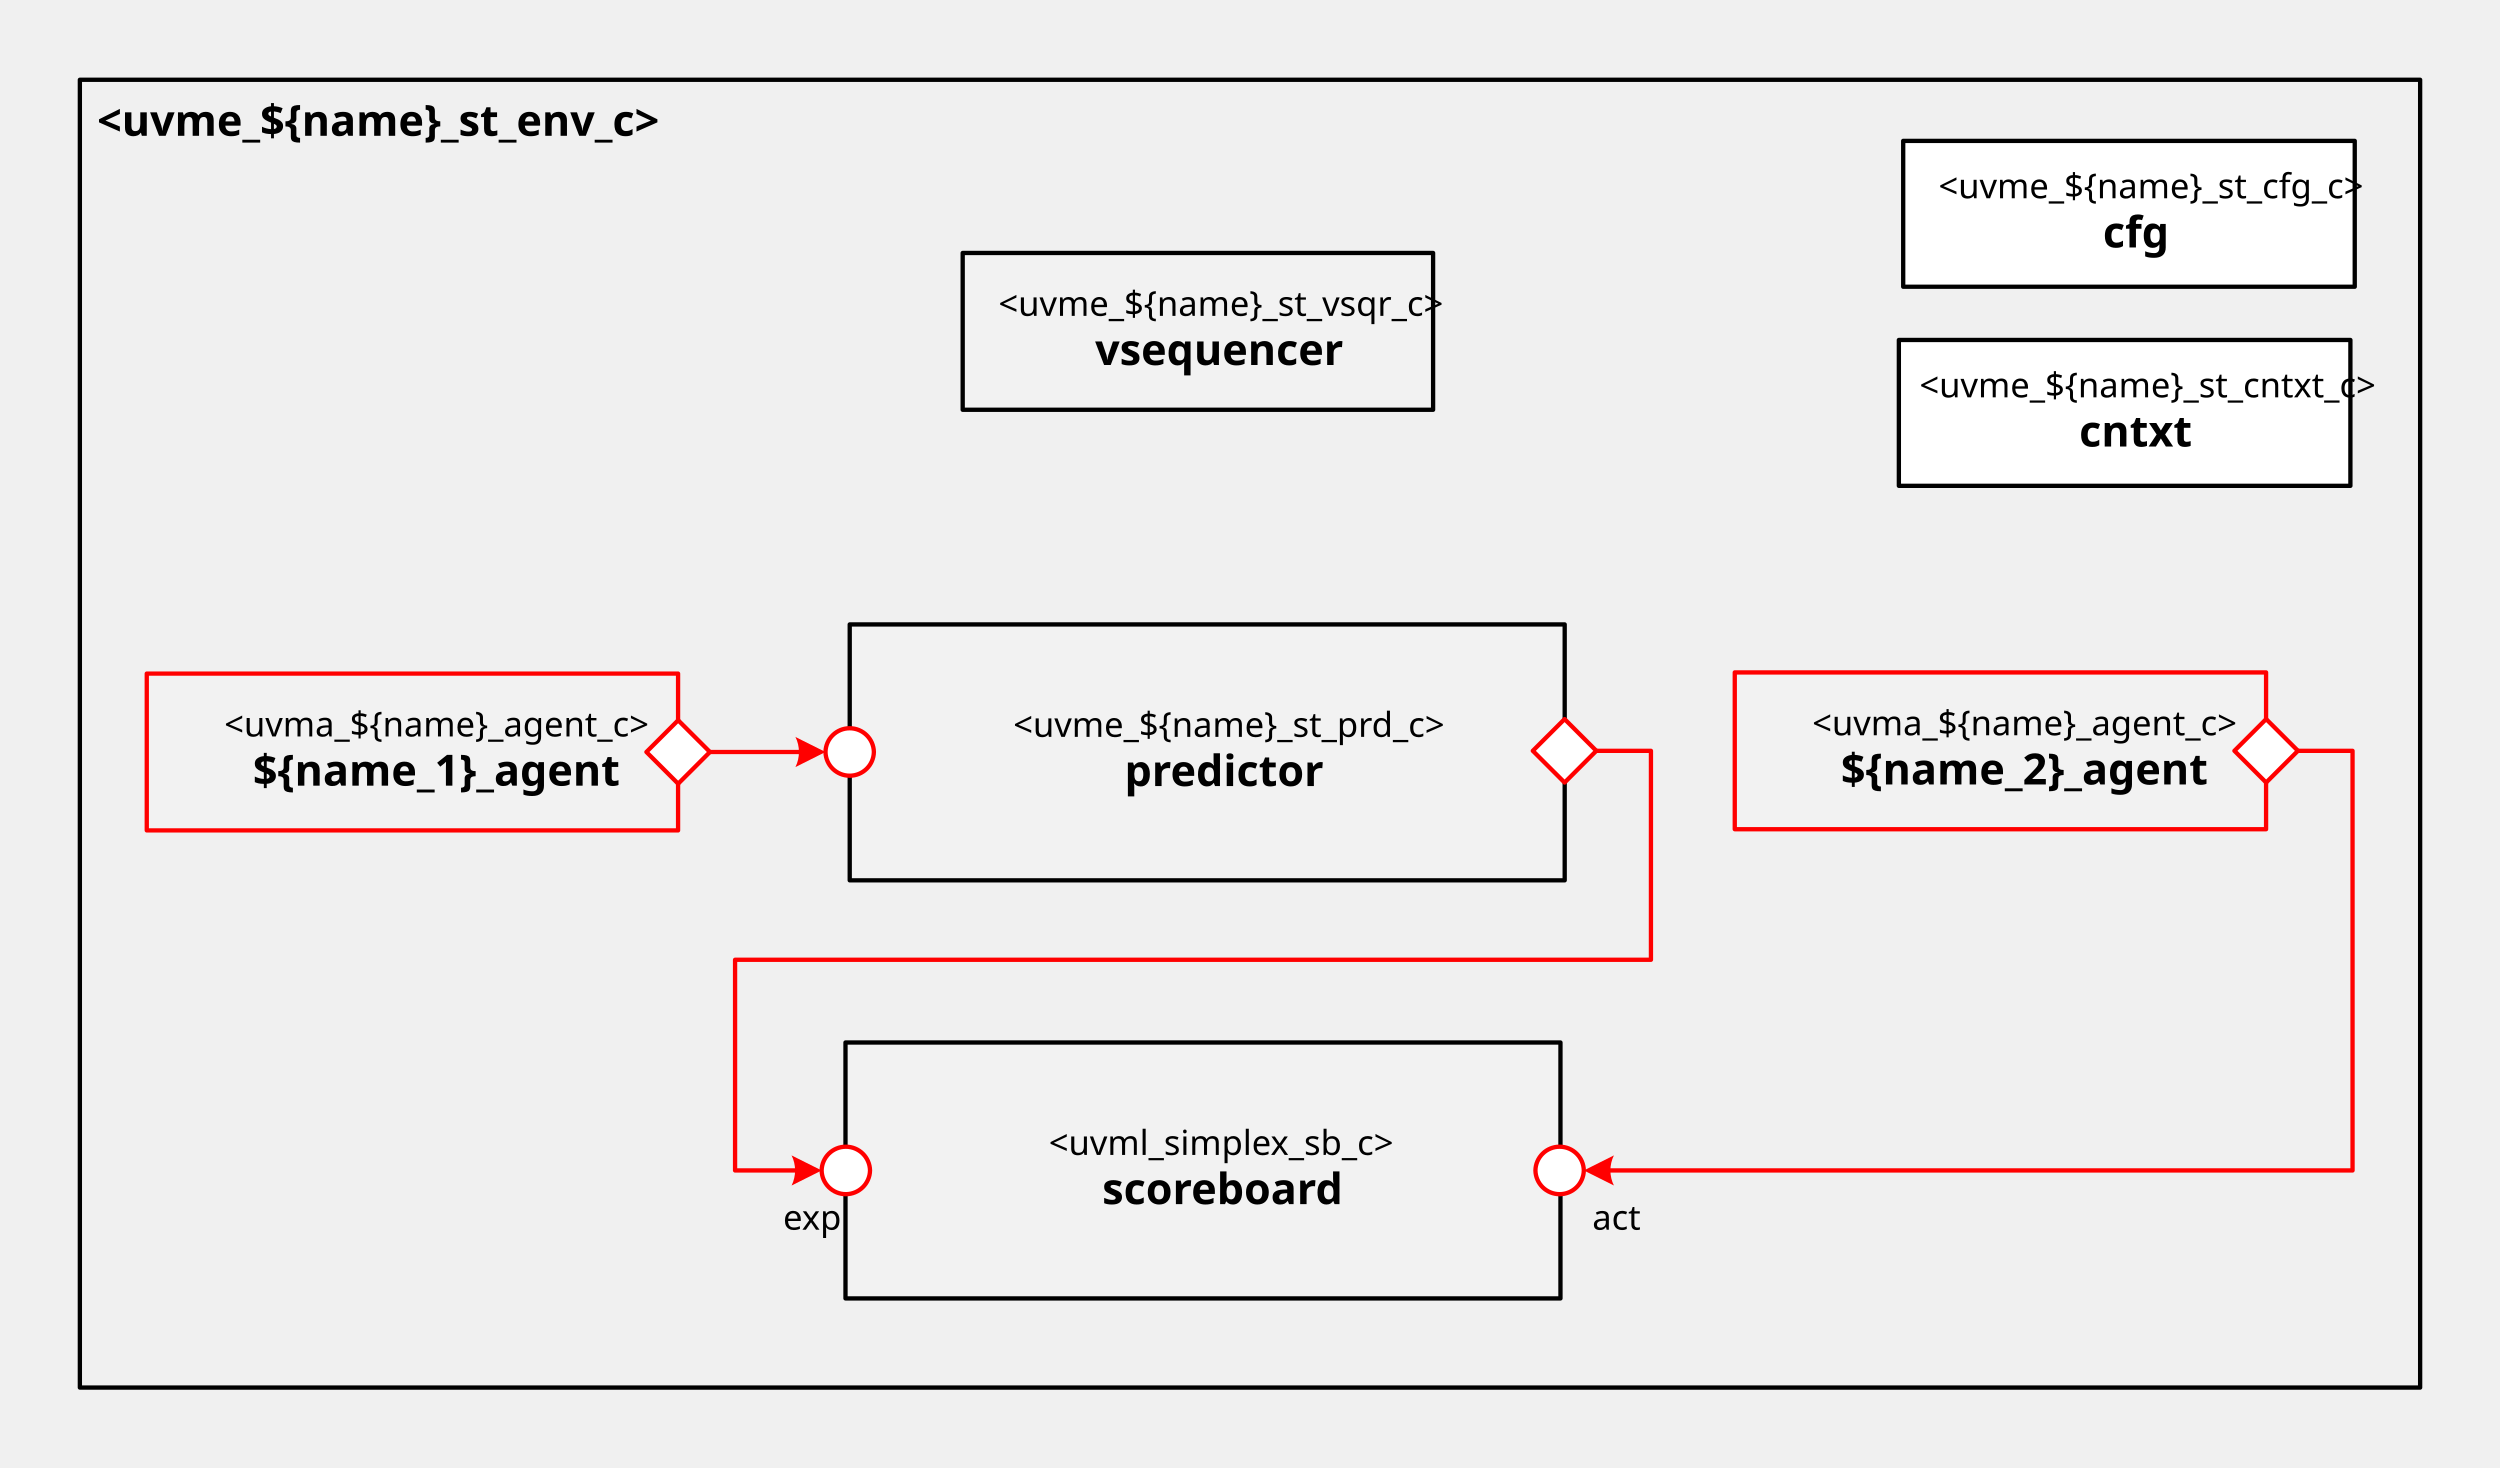
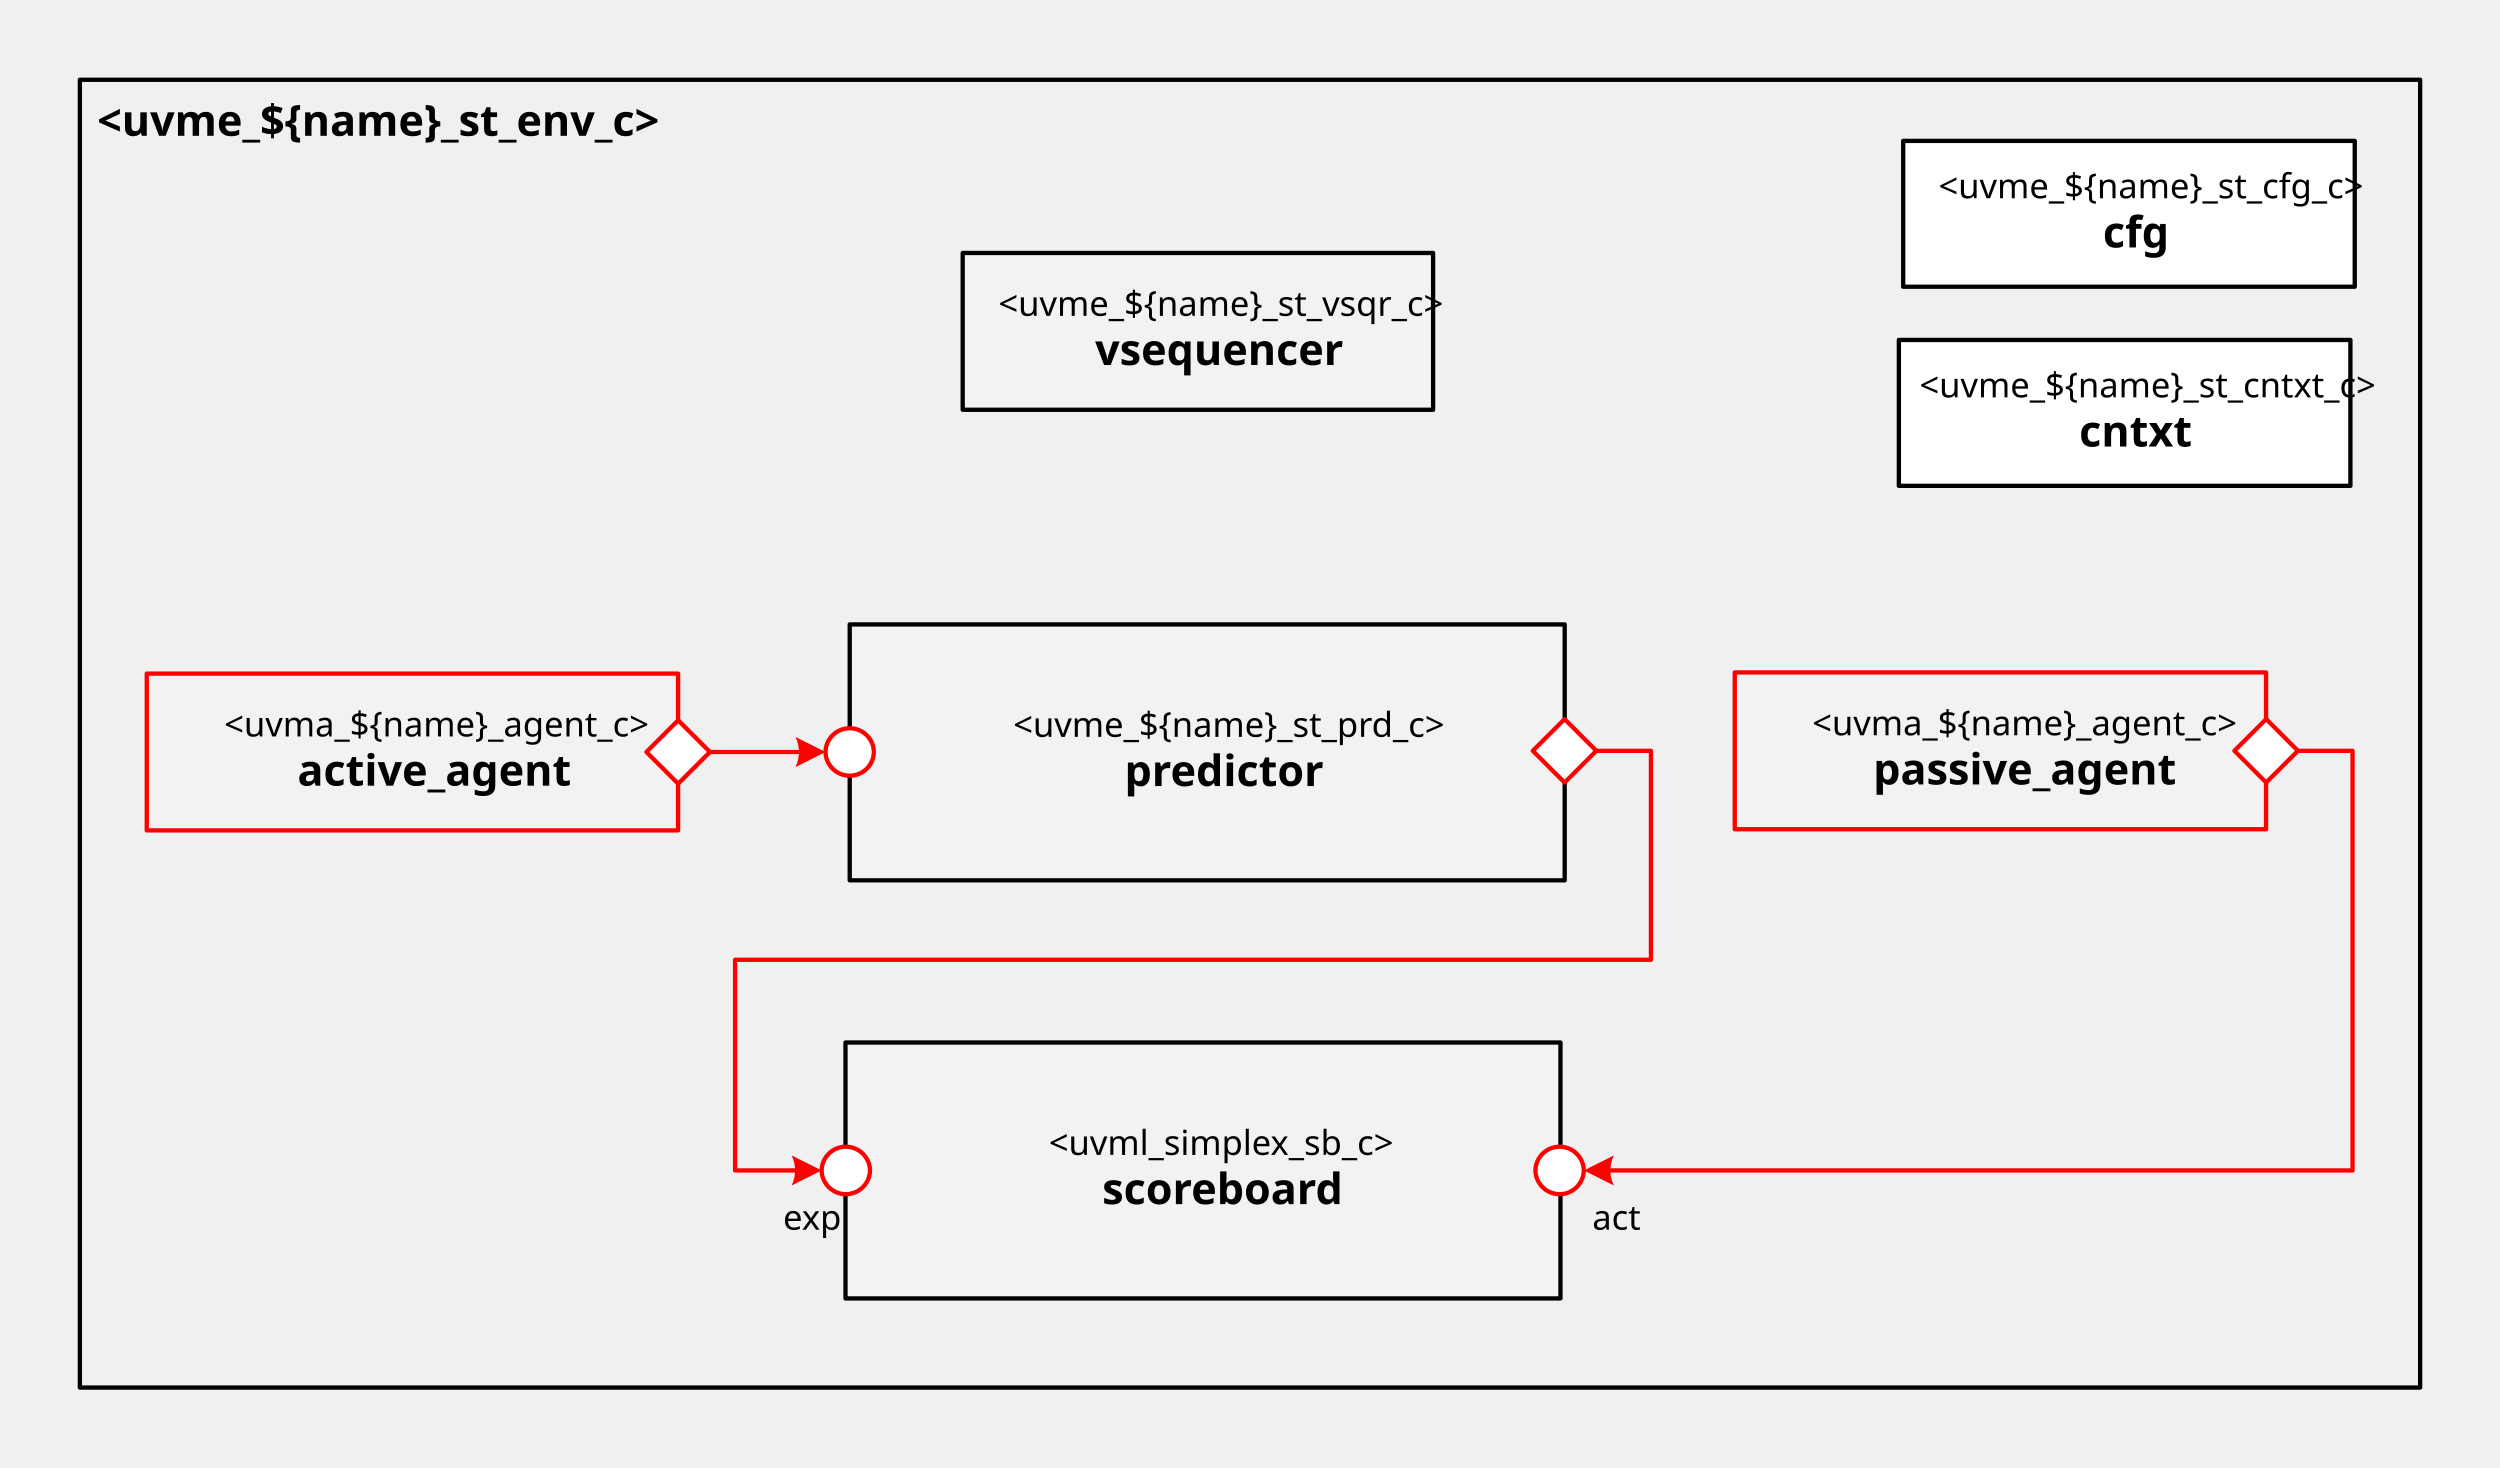
<svg xmlns="http://www.w3.org/2000/svg" xmlns:xlink="http://www.w3.org/1999/xlink" width="8.052in" height="4.726in" viewBox="0 0 579.76 340.307" xml:space="preserve" color-interpolation-filters="sRGB" class="st12">
  <style type="text/css">
	
		.st1 {fill:none;stroke:#000000;stroke-linecap:round;stroke-linejoin:round;stroke-width:1}
		.st2 {fill:#000000;font-family:Calibri;font-size:0.833em;font-weight:bold}
		.st3 {fill:#f2f2f2;stroke:#000000;stroke-linecap:round;stroke-linejoin:round;stroke-width:1}
		.st4 {fill:#000000;font-family:Calibri;font-size:0.667em}
		.st5 {font-size:1.25em;font-weight:bold}
		.st6 {fill:#ffffff;stroke:#000000;stroke-linecap:round;stroke-linejoin:round;stroke-width:1}
		.st7 {marker-end:url(#mrkr5-22);stroke:#ff0000;stroke-linecap:round;stroke-linejoin:round;stroke-width:1}
		.st8 {fill:#ff0000;fill-opacity:1;stroke:#ff0000;stroke-opacity:1;stroke-width:0.284}
		.st9 {fill:#f2f2f2;stroke:#ff0000;stroke-linecap:round;stroke-linejoin:round;stroke-width:1}
		.st10 {fill:#ffffff;stroke:#ff0000;stroke-linecap:round;stroke-linejoin:round;stroke-width:1}
		.st11 {fill:none;stroke:none;stroke-linecap:round;stroke-linejoin:round;stroke-width:0.75}
		.st12 {fill:none;fill-rule:evenodd;font-size:12px;overflow:visible;stroke-linecap:square;stroke-miterlimit:3}
	
	</style>
  <defs id="Markers">
    <g id="lend5">
      <path d="M 2 1 L 0 0 L 1.981 -0.993 C 1.672 -0.365 1.673 0.373 1.985 1 " style="stroke:none" />
    </g>
    <marker id="mrkr5-22" class="st8" refX="-6.16" orient="auto" markerUnits="strokeWidth" overflow="visible">
      <use xlink:href="#lend5" transform="scale(-3.52,-3.52) " />
    </marker>
  </defs>
  <g>
    <g id="shape2-1" transform="translate(18.5,-18.5)">
      <rect x="0" y="37" width="542.76" height="303.307" class="st1" />
      <text x="4" y="50" class="st2">&lt;uvme_${name}_st_env_c&gt;</text>
    </g>
    <g id="shape118-4" transform="translate(223.247,-245.272)">
      <rect x="0" y="303.941" width="109.097" height="36.366" class="st3" />
      <text x="8.29" y="318.52" class="st4">&lt;uvme_${name}_st_vsqr_c&gt; <tspan x="30.72" dy="1.14em" class="st5">vsequencer</tspan>
      </text>
    </g>
    <g id="shape174-8" transform="translate(441.371,-273.807)">
      <rect x="0" y="306.48" width="104.722" height="33.827" class="st6" />
      <text x="8.18" y="319.79" class="st4">&lt;uvme_${name}_st_cfg_c&gt; <tspan x="46.32" dy="1.14em" class="st5">cfg</tspan>
      </text>
    </g>
    <g id="shape175-12" transform="translate(440.364,-227.633)">
      <rect x="0" y="306.48" width="104.722" height="33.827" class="st6" />
      <text x="4.77" y="319.79" class="st4">&lt;uvme_${name}_st_cntxt_c&gt; <tspan x="41.82" dy="1.14em" class="st5">cntxt</tspan>
      </text>
    </g>
    <g id="group270-16" transform="translate(52.5157,-120.588)">
			</g>
    <g id="shape309-17" transform="translate(164.622,-158.815)">
      <path d="M0 333.22 L20.65 333.22" class="st7" />
    </g>
    <g id="group424-23" transform="translate(34.0157,-147.719)">
      <g id="shape114-24">
        <rect x="0" y="303.941" width="123.222" height="36.366" class="st9" />
-         <text x="17.96" y="318.52" class="st4">&lt;uvma_${name}_agent_c&gt; <tspan x="24.62" dy="1.14em" class="st5">${name_1}_agent</tspan>
+         <text x="17.96" y="318.52" class="st4">&lt;uvma_${name}_agent_c&gt; <tspan x="34.94" dy="1.14em" class="st5">active_agent</tspan>
        </text>
      </g>
      <g id="shape115-28" transform="translate(456.189,314.762) rotate(90)">
        <path d="M7.36 340.31 L14.72 332.95 L7.36 325.58 L0 332.95 L7.36 340.31 Z" class="st10" />
      </g>
    </g>
    <g id="group425-30" transform="translate(402.307,-147.994)">
      <g id="shape426-31">
        <rect x="0" y="303.941" width="123.222" height="36.366" class="st9" />
-         <text x="17.96" y="318.52" class="st4">&lt;uvma_${name}_agent_c&gt; <tspan x="24.62" dy="1.14em" class="st5">${name_2}_agent</tspan>
+         <text x="17.96" y="318.52" class="st4">&lt;uvma_${name}_agent_c&gt; <tspan x="32.1" dy="1.14em" class="st5">passive_agent</tspan>
        </text>
      </g>
      <g id="shape427-35" transform="translate(456.189,314.762) rotate(90)">
        <path d="M7.36 340.31 L14.72 332.95 L7.36 325.58 L0 332.95 L7.36 340.31 Z" class="st10" />
      </g>
    </g>
    <g id="group428-37" transform="translate(191.429,-136.138)">
      <g id="shape263-38" transform="translate(5.61752,5.68434E-14)">
        <rect x="0" y="280.955" width="165.818" height="59.352" class="st3" />
        <text x="37.92" y="307.03" class="st4">&lt;uvme_${name}_st_prd_c&gt; <tspan x="63.73" dy="1.14em" class="st5">predictor</tspan>
        </text>
      </g>
      <g id="shape281-42" transform="translate(1.4988E-14,645.239) scale(1,-1)">
        <path d="M0 334.7 A5.611 5.611 0 0 1 11.22 334.7 A5.611 5.611 0 0 1 0 334.7 Z" class="st10" />
      </g>
      <g id="shape423-44" transform="translate(-161.54,317.63) rotate(-90)">
        <path d="M7.36 340.31 L14.72 332.95 L7.36 325.58 L0 332.95 L7.36 340.31 Z" class="st10" />
      </g>
    </g>
    <g id="group434-46" transform="translate(176.927,-39.1763)">
      <g id="shape359-47" transform="translate(19.138,5.68434E-14)">
        <rect x="0" y="280.955" width="165.818" height="59.352" class="st3" />
        <text x="47.15" y="307.03" class="st4">&lt;uvml_simplex_sb_c&gt; <tspan x="59.54" dy="1.14em" class="st5">scoreboard</tspan>
        </text>
      </g>
      <g id="shape429-51" transform="translate(13.6063,645.327) scale(1,-1)">
        <path d="M0 334.7 A5.611 5.611 0 0 1 11.22 334.7 A5.611 5.611 0 0 1 0 334.7 Z" class="st10" />
      </g>
      <g id="shape430-53" transform="translate(5.9952E-15,-9.26659)">
        <rect x="0" y="322.165" width="20.976" height="18.142" class="st11" />
        <text x="4.66" y="333.64" class="st4">exp</text>
      </g>
      <g id="shape432-56" transform="translate(179.15,645.327) scale(1,-1)">
        <path d="M0 334.7 A5.611 5.611 0 0 1 11.22 334.7 A5.611 5.611 0 0 1 0 334.7 Z" class="st10" />
      </g>
      <g id="shape433-58" transform="translate(186.795,-9.26659)">
        <rect x="0" y="322.165" width="20.976" height="18.142" class="st11" />
        <text x="5.54" y="333.64" class="st4">act</text>
      </g>
    </g>
    <g id="shape435-61" transform="translate(370.197,-166.177)">
      <path d="M0 340.31 L12.67 340.31 L12.67 388.77 L-199.74 388.77 L-199.74 437.63 L-185.82 437.63" class="st7" />
    </g>
    <g id="shape436-66" transform="translate(532.913,-166.177)">
      <path d="M0 340.31 L12.67 340.31 L12.67 437.63 L-159.45 437.63" class="st7" />
    </g>
  </g>
</svg>
